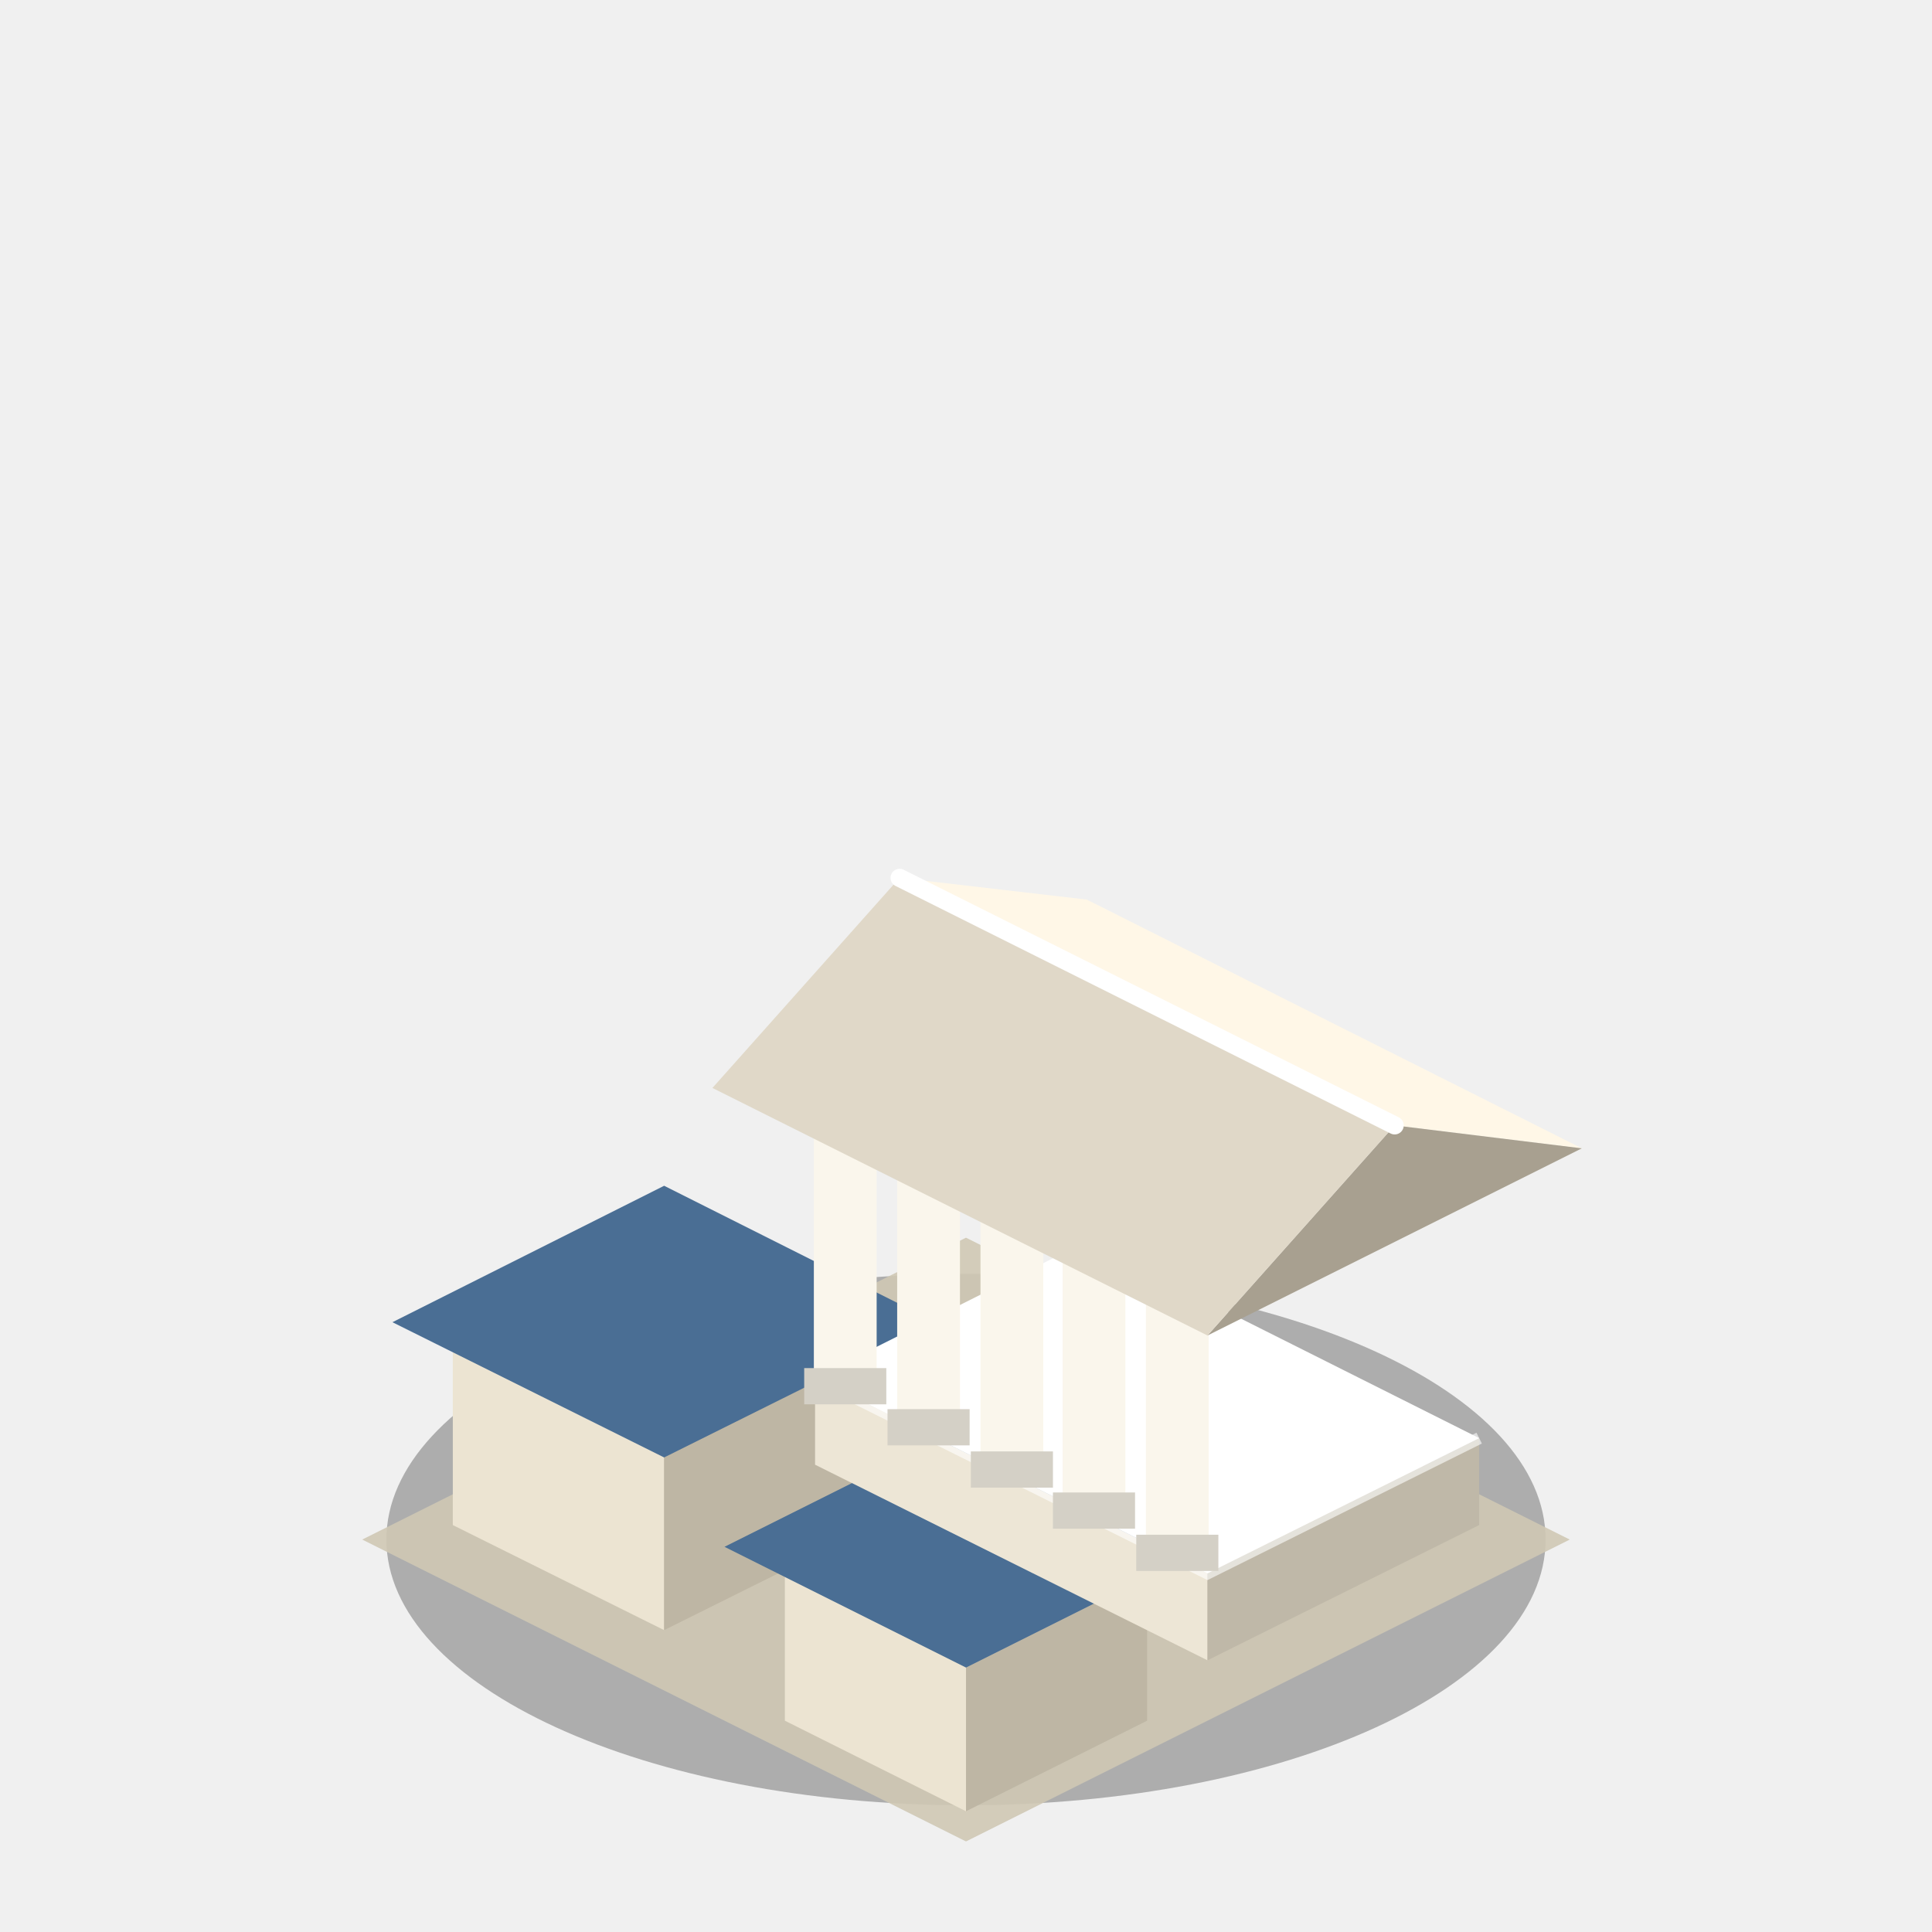
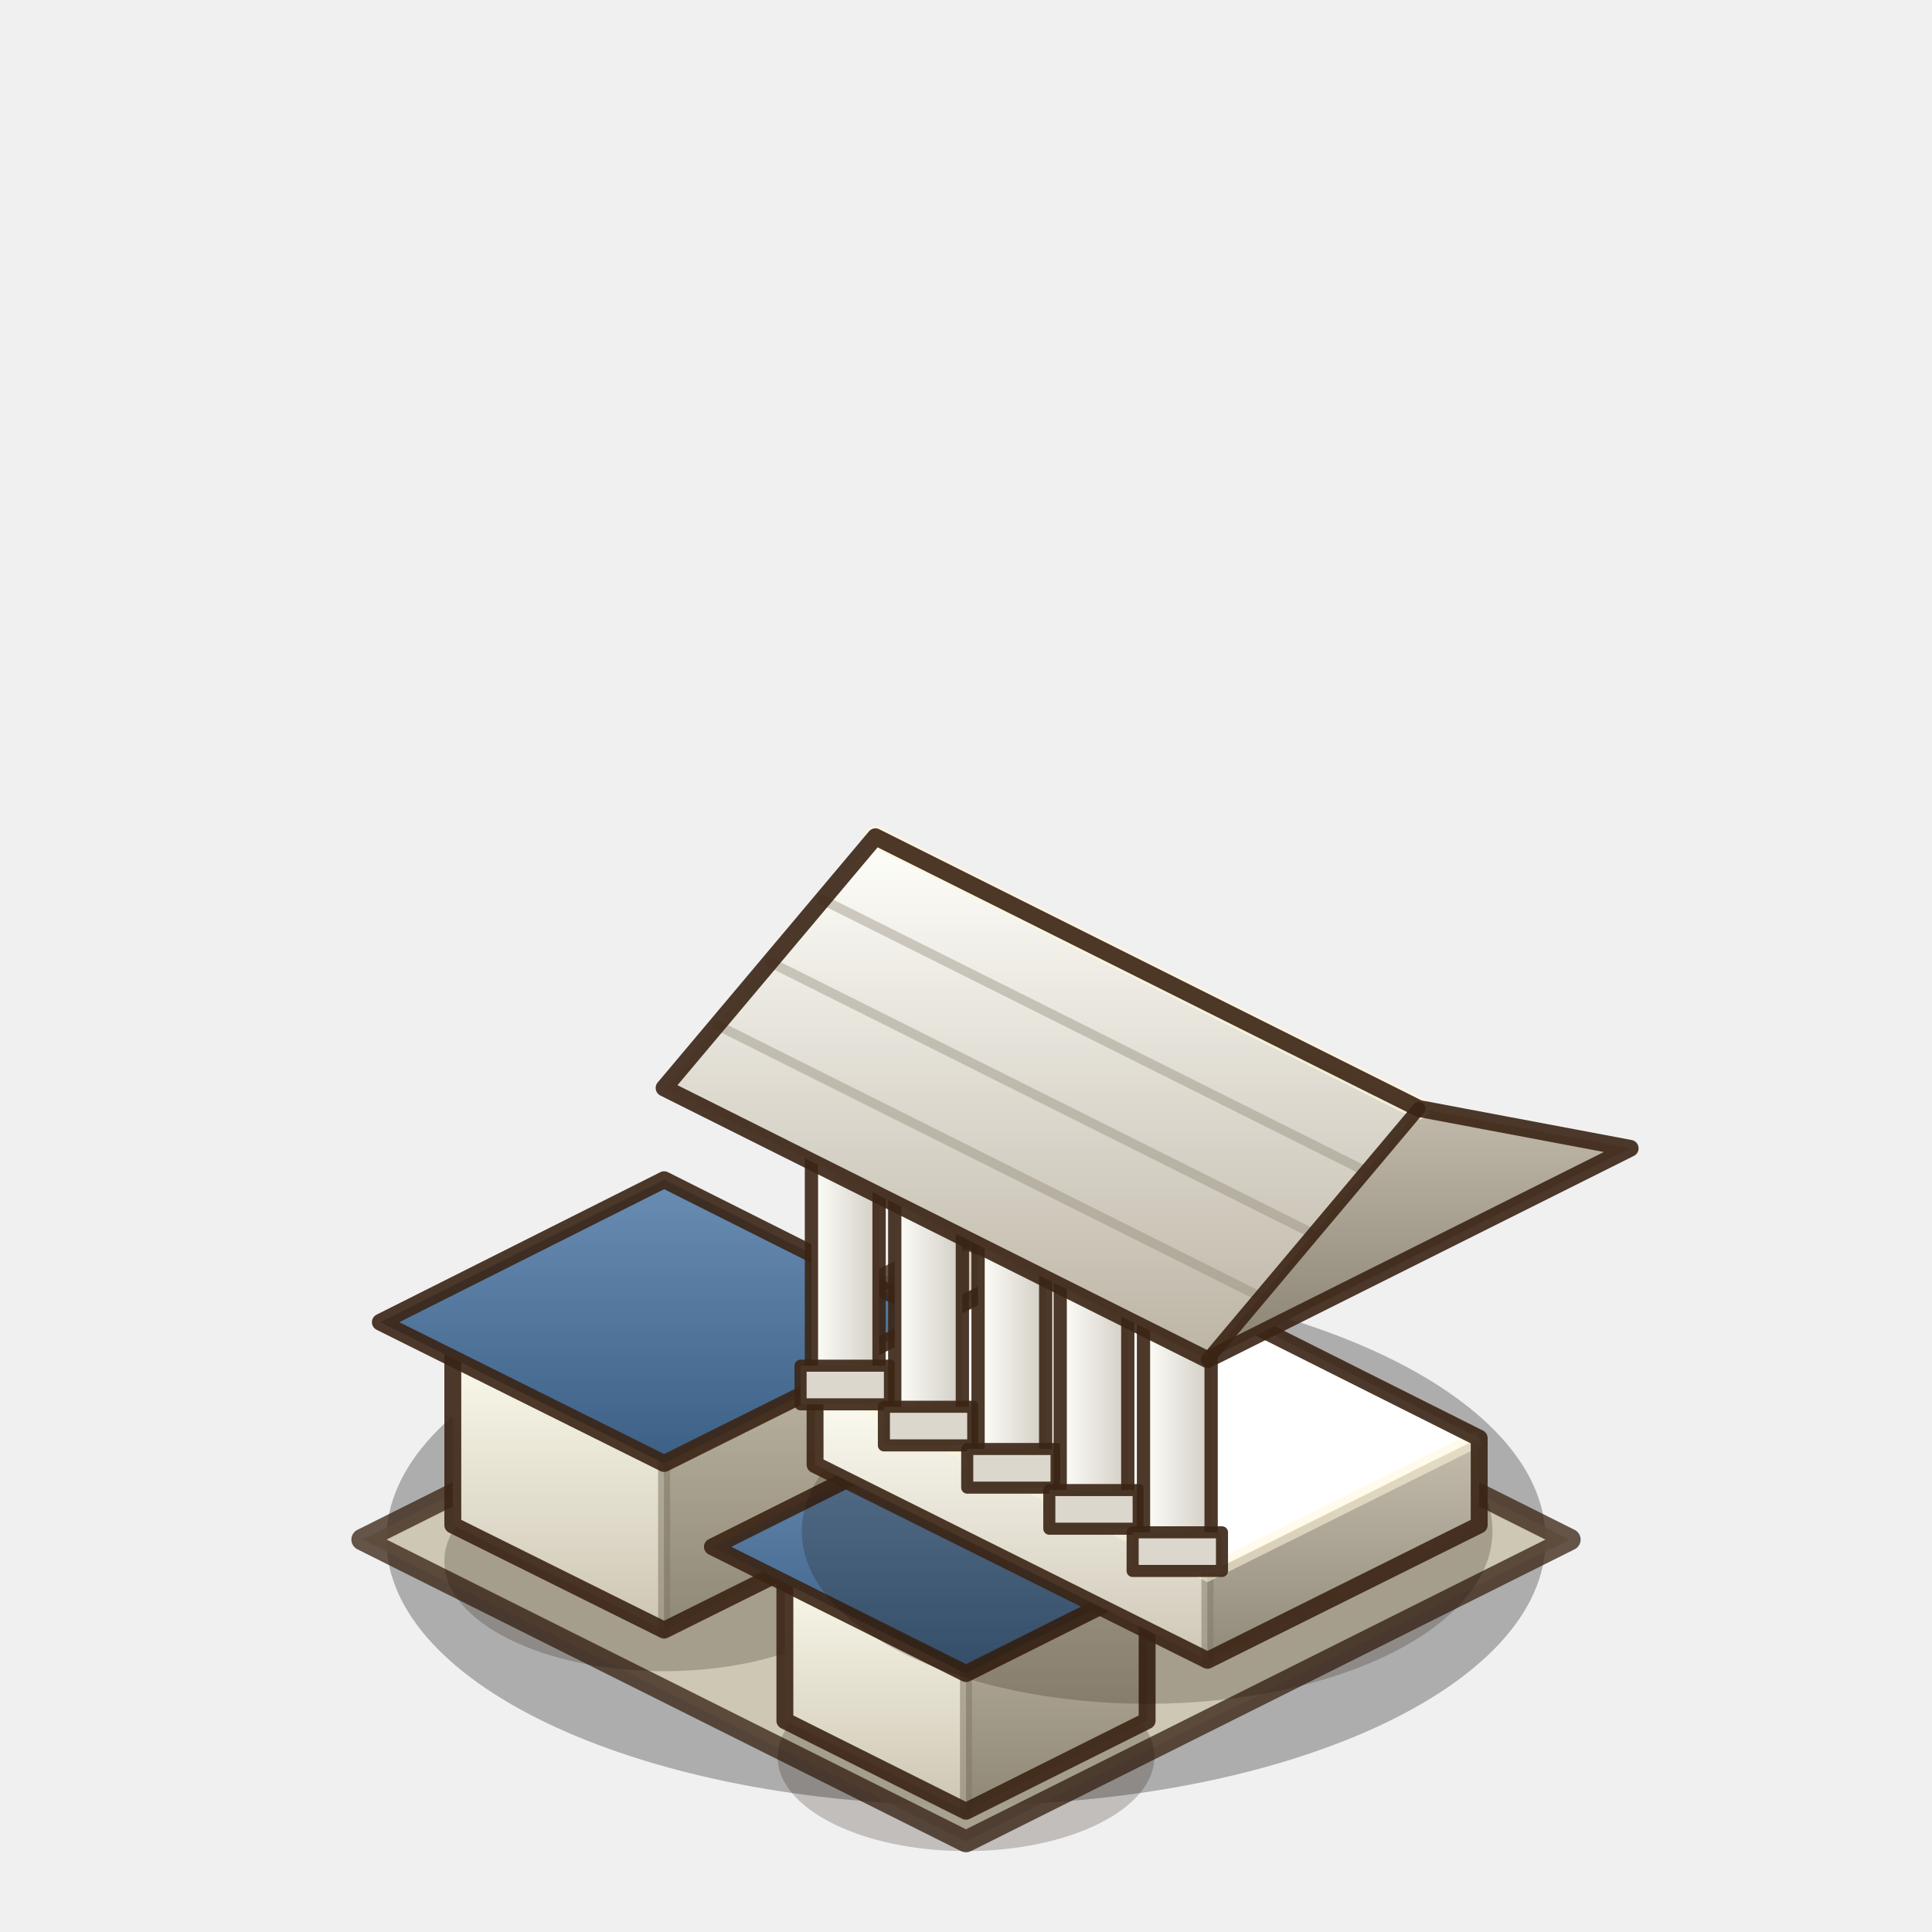
<svg xmlns="http://www.w3.org/2000/svg" viewBox="0 0 256 256" width="256" height="256">
  <defs>
    <pattern id="gtex" width="6" height="6" patternUnits="userSpaceOnUse">
      <circle cx="1.5" cy="1.5" r="0.8" fill="#000" opacity="0.18" />
      <circle cx="4.5" cy="4" r="0.6" fill="#fff" opacity="0.18" />
    </pattern>
    <pattern id="stripes" width="8" height="8" patternUnits="userSpaceOnUse" patternTransform="rotate(45)">
      <rect width="4" height="8" fill="#fff" opacity="0.35" />
    </pattern>
+     <pattern id="stonetex" width="12" height="7" patternUnits="userSpaceOnUse">
+       <path d="M0,3.5 h12 M6,0 v3.5 M0,3.5 v3.5 M12,3.5 v3.5" stroke="#000" stroke-width="0.9" fill="none" opacity="0.16" />
+     </pattern>
+     <pattern id="planktex" width="12" height="5" patternUnits="userSpaceOnUse">
+       <path d="M0,2.5 h12" stroke="#000" stroke-width="0.9" opacity="0.18" />
+       <path d="M0,4.6 h12" stroke="#fff" stroke-width="0.6" opacity="0.12" />
+     </pattern>
+   </defs>
+   <defs>
+     <linearGradient id="g0" x1="0" y1="0" x2="0" y2="1">
+       <stop offset="0" stop-color="#fffff1" />
+       <stop offset="1" stop-color="#cdc5b3" />
+     </linearGradient>
+     <linearGradient id="g1" x1="0" y1="0" x2="0" y2="1">
+       <stop offset="0" stop-color="#c3bba9" />
+       <stop offset="1" stop-color="#908876" />
+     </linearGradient>
+     <linearGradient id="g2" x1="0" y1="0" x2="0" y2="1">
+       <stop offset="0" stop-color="#698db3" />
+       <stop offset="1" stop-color="#3b5f85" />
+     </linearGradient>
+     <linearGradient id="g3" x1="0" y1="0" x2="0" y2="1">
+       <stop offset="0" stop-color="#fffff5" />
+       <stop offset="1" stop-color="#cec7b7" />
+     </linearGradient>
+     <linearGradient id="g4" x1="0" y1="0" x2="0" y2="1">
+       <stop offset="0" stop-color="#c4bdad" />
+       <stop offset="1" stop-color="#918a7a" />
+     </linearGradient>
+     <linearGradient id="g5" x1="0" y1="0" x2="1" y2="0">
+       <stop offset="0" stop-color="#fffffb" />
+       <stop offset="1" stop-color="#d1cdc3" />
+     </linearGradient>
+     <linearGradient id="g6" x1="0" y1="0" x2="0" y2="1">
+       <stop offset="0" stop-color="#c1b9a9" />
+       <stop offset="1" stop-color="#898171" />
+     </linearGradient>
+     <linearGradient id="g7" x1="0" y1="0" x2="0" y2="1">
+       <stop offset="0" stop-color="#fffffb" />
+       <stop offset="1" stop-color="#bcb4a4" />
+     </linearGradient>
  </defs>
  <g transform="translate(-32,92) scale(1.6)">
    <ellipse cx="100" cy="70" rx="48" ry="22" fill="#000" opacity="0.28" />
-     <polygon points="100,45 150,70 100,95 50,70" fill="#cfc8b4" opacity="0.9" />
-     <polygon points="57.5,68.8 75,77.5 75,60.7 57.5,52" fill="#ece4d2" />
-     <polygon points="75,77.5 92.5,68.8 92.5,52 75,60.7" fill="#beb6a4" />
+     <polygon points="100,45 150,70 100,95 50,70" fill="#cfc8b4" opacity="0.95" stroke="#3a2414" stroke-width="1.8" stroke-opacity="0.8" stroke-linejoin="round" stroke-linecap="round" />
+     <ellipse cx="75" cy="71.8" rx="18.2" ry="9.1" fill="#1a0e04" opacity="0.22" />
+     <polygon points="57.5,68.8 75,77.5 75,60.7 57.5,52" fill="url(#g0)" />
+     <polygon points="75,77.5 92.5,68.8 92.5,52 75,60.7" fill="url(#g1)" />
    <polygon points="75,43.2 92.5,52 75,60.7 57.5,52" fill="#ffffff" />
-     <polyline points="57.5,52 75,60.7 92.5,52" fill="none" stroke="#ffffff" stroke-width="1" opacity="0.6" />
-     <polygon points="75,40.7 97.5,52 75,63.2 52.5,52" fill="#4a6e94" />
-     <polygon points="85,85 100,92.5 100,78.1 85,70.6" fill="#ece4d2" />
-     <polygon points="100,92.5 115,85 115,70.6 100,78.1" fill="#beb6a4" />
+     <line x1="75" y1="77.5" x2="75" y2="60.7" stroke="#817967" stroke-width="1" stroke-linecap="round" opacity="0.55" />
+     <polyline points="57.5,52 75,60.7 92.5,52" fill="none" stroke="#fff6d8" stroke-width="1.3" opacity="0.55" />
+     <polygon points="57.5,68.8 75,77.5 92.5,68.8 92.5,52 75,43.2 57.5,52" fill="none" stroke="#3a2414" stroke-width="1.4" stroke-opacity="0.9" stroke-linejoin="round" stroke-linecap="round" />
+     <polygon points="75,40.2 98.5,52 75,63.7 51.5,52" fill="url(#g2)" />
+     <polygon points="75,40.2 98.5,52 75,63.7 51.5,52" fill="none" stroke="#3a2414" stroke-width="1.4" stroke-opacity="0.9" stroke-linejoin="round" stroke-linecap="round" />
+     <ellipse cx="100" cy="88" rx="15.6" ry="7.8" fill="#1a0e04" opacity="0.22" />
+     <polygon points="85,85 100,92.5 100,78.1 85,70.6" fill="url(#g0)" />
+     <polygon points="100,92.5 115,85 115,70.6 100,78.1" fill="url(#g1)" />
    <polygon points="100,63.1 115,70.6 100,78.1 85,70.6" fill="#ffffff" />
-     <polyline points="85,70.6 100,78.1 115,70.6" fill="none" stroke="#ffffff" stroke-width="1" opacity="0.6" />
-     <polygon points="100,60.6 120,70.6 100,80.6 80,70.6" fill="#4a6e94" />
-     <polygon points="87.5,63.8 120,80 120,72.8 87.5,56.6" fill="#ede6d6" />
-     <polygon points="120,80 142.5,68.8 142.5,61.6 120,72.8" fill="#bfb8a8" />
+     <line x1="100" y1="92.5" x2="100" y2="78.1" stroke="#817967" stroke-width="1" stroke-linecap="round" opacity="0.55" />
+     <polyline points="85,70.6 100,78.1 115,70.6" fill="none" stroke="#fff6d8" stroke-width="1.3" opacity="0.55" />
+     <polygon points="85,85 100,92.5 115,85 115,70.6 100,63.1 85,70.6" fill="none" stroke="#3a2414" stroke-width="1.4" stroke-opacity="0.9" stroke-linejoin="round" stroke-linecap="round" />
+     <polygon points="100,60.1 121,70.6 100,81.1 79,70.6" fill="url(#g2)" />
+     <polygon points="100,60.1 121,70.6 100,81.1 79,70.6" fill="none" stroke="#3a2414" stroke-width="1.4" stroke-opacity="0.9" stroke-linejoin="round" stroke-linecap="round" />
+     <ellipse cx="115" cy="69.3" rx="28.6" ry="14.3" fill="#1a0e04" opacity="0.22" />
+     <polygon points="87.5,63.8 120,80 120,72.8 87.5,56.6" fill="url(#g3)" />
+     <polygon points="120,80 142.5,68.8 142.5,61.6 120,72.8" fill="url(#g4)" />
    <polygon points="110,45.3 142.5,61.6 120,72.8 87.5,56.6" fill="#ffffff" />
-     <polyline points="87.5,56.6 120,72.8 142.5,61.6" fill="none" stroke="#ffffff" stroke-width="1" opacity="0.6" />
-     <rect x="87.4" y="33.8" width="5.2" height="24" fill="#faf6ec" />
-     <rect x="86.4" y="31.8" width="7.2" height="3" fill="#d4d0c6" />
-     <rect x="86.6" y="55.8" width="6.8" height="3" fill="#d4d0c6" />
-     <rect x="94.3" y="37.2" width="5.2" height="24" fill="#faf6ec" />
-     <rect x="93.3" y="35.2" width="7.2" height="3" fill="#d4d0c6" />
-     <rect x="93.5" y="59.2" width="6.8" height="3" fill="#d4d0c6" />
-     <rect x="101.2" y="40.7" width="5.2" height="24" fill="#faf6ec" />
-     <rect x="100.2" y="38.7" width="7.2" height="3" fill="#d4d0c6" />
-     <rect x="100.4" y="62.7" width="6.8" height="3" fill="#d4d0c6" />
-     <rect x="108" y="44.1" width="5.2" height="24" fill="#faf6ec" />
-     <rect x="107" y="42.1" width="7.2" height="3" fill="#d4d0c6" />
-     <rect x="107.2" y="66.1" width="6.8" height="3" fill="#d4d0c6" />
-     <rect x="114.9" y="47.6" width="5.2" height="24" fill="#faf6ec" />
-     <rect x="113.9" y="45.6" width="7.2" height="3" fill="#d4d0c6" />
-     <rect x="114.1" y="69.6" width="6.8" height="3" fill="#d4d0c6" />
-     <polygon points="110,17 151,37.6 135.5,35.7 94.5,15.2" fill="#fff7e7" />
-     <polygon points="120,53.1 151,37.6 135.5,35.7" fill="#a8a090" />
-     <polygon points="79,32.6 120,53.1 135.5,35.7 94.5,15.2" fill="#e0d8c8" />
-     <line x1="94.5" y1="15.2" x2="135.5" y2="35.7" stroke="#ffffff" stroke-width="1.5" stroke-linecap="round" />
+     <line x1="120" y1="80" x2="120" y2="72.8" stroke="#827b6b" stroke-width="1" stroke-linecap="round" opacity="0.55" />
+     <polyline points="87.5,56.6 120,72.8 142.5,61.6" fill="none" stroke="#fff6d8" stroke-width="1.3" opacity="0.55" />
+     <polygon points="87.5,63.8 120,80 142.5,68.8 142.5,61.6 110,45.3 87.5,56.6" fill="none" stroke="#3a2414" stroke-width="1.4" stroke-opacity="0.9" stroke-linejoin="round" stroke-linecap="round" />
+     <rect x="87.2" y="33.8" width="5.6" height="24" fill="url(#g5)" stroke="#3a2414" stroke-width="1.1" stroke-opacity="0.9" stroke-linejoin="round" stroke-linecap="round" />
+     <rect x="86.1" y="31.6" width="7.8" height="3.2" fill="#dbd7cd" stroke="#3a2414" stroke-width="1" stroke-opacity="0.9" stroke-linejoin="round" stroke-linecap="round" />
+     <rect x="86.3" y="55.6" width="7.4" height="3.2" fill="#dbd7cd" stroke="#3a2414" stroke-width="1" stroke-opacity="0.9" stroke-linejoin="round" stroke-linecap="round" />
+     <rect x="94.1" y="37.2" width="5.6" height="24" fill="url(#g5)" stroke="#3a2414" stroke-width="1.1" stroke-opacity="0.9" stroke-linejoin="round" stroke-linecap="round" />
+     <rect x="93" y="35" width="7.8" height="3.2" fill="#dbd7cd" stroke="#3a2414" stroke-width="1" stroke-opacity="0.9" stroke-linejoin="round" stroke-linecap="round" />
+     <rect x="93.2" y="59" width="7.4" height="3.2" fill="#dbd7cd" stroke="#3a2414" stroke-width="1" stroke-opacity="0.9" stroke-linejoin="round" stroke-linecap="round" />
+     <rect x="101" y="40.7" width="5.6" height="24" fill="url(#g5)" stroke="#3a2414" stroke-width="1.1" stroke-opacity="0.9" stroke-linejoin="round" stroke-linecap="round" />
+     <rect x="99.9" y="38.5" width="7.8" height="3.2" fill="#dbd7cd" stroke="#3a2414" stroke-width="1" stroke-opacity="0.9" stroke-linejoin="round" stroke-linecap="round" />
+     <rect x="100.1" y="62.5" width="7.4" height="3.2" fill="#dbd7cd" stroke="#3a2414" stroke-width="1" stroke-opacity="0.9" stroke-linejoin="round" stroke-linecap="round" />
+     <rect x="107.8" y="44.1" width="5.6" height="24" fill="url(#g5)" stroke="#3a2414" stroke-width="1.1" stroke-opacity="0.9" stroke-linejoin="round" stroke-linecap="round" />
+     <rect x="106.7" y="41.9" width="7.8" height="3.2" fill="#dbd7cd" stroke="#3a2414" stroke-width="1" stroke-opacity="0.9" stroke-linejoin="round" stroke-linecap="round" />
+     <rect x="106.9" y="65.9" width="7.4" height="3.2" fill="#dbd7cd" stroke="#3a2414" stroke-width="1" stroke-opacity="0.9" stroke-linejoin="round" stroke-linecap="round" />
+     <rect x="114.7" y="47.6" width="5.6" height="24" fill="url(#g5)" stroke="#3a2414" stroke-width="1.1" stroke-opacity="0.9" stroke-linejoin="round" stroke-linecap="round" />
+     <rect x="113.6" y="45.3" width="7.8" height="3.2" fill="#dbd7cd" stroke="#3a2414" stroke-width="1" stroke-opacity="0.9" stroke-linejoin="round" stroke-linecap="round" />
+     <rect x="113.8" y="69.4" width="7.4" height="3.2" fill="#dbd7cd" stroke="#3a2414" stroke-width="1" stroke-opacity="0.9" stroke-linejoin="round" stroke-linecap="round" />
+     <polygon points="120,55.1 155,37.6 137.5,34.3" fill="url(#g6)" />
+     <polygon points="75,32.6 120,55.1 137.5,34.3 92.5,11.8" fill="url(#g7)" />
+     <line x1="79.4" y1="27.4" x2="124.4" y2="49.9" stroke="#8e8676" stroke-width="0.8" stroke-linecap="round" opacity="0.4" />
+     <line x1="83.8" y1="22.2" x2="128.8" y2="44.7" stroke="#8e8676" stroke-width="0.8" stroke-linecap="round" opacity="0.4" />
+     <line x1="88.1" y1="17" x2="133.1" y2="39.5" stroke="#8e8676" stroke-width="0.8" stroke-linecap="round" opacity="0.4" />
+     <line x1="92.5" y1="11.8" x2="137.5" y2="34.3" stroke="#fff6d8" stroke-width="1.8" stroke-linecap="round" opacity="0.7" />
+     <polygon points="75,32.6 120,55.1 155,37.6 137.5,34.3 92.5,11.8" fill="none" stroke="#3a2414" stroke-width="1.4" stroke-opacity="0.9" stroke-linejoin="round" stroke-linecap="round" />
+     <line x1="120" y1="55.1" x2="137.5" y2="34.3" stroke="#3a2414" stroke-width="1.1" stroke-linecap="round" opacity="0.9" />
  </g>
</svg>
